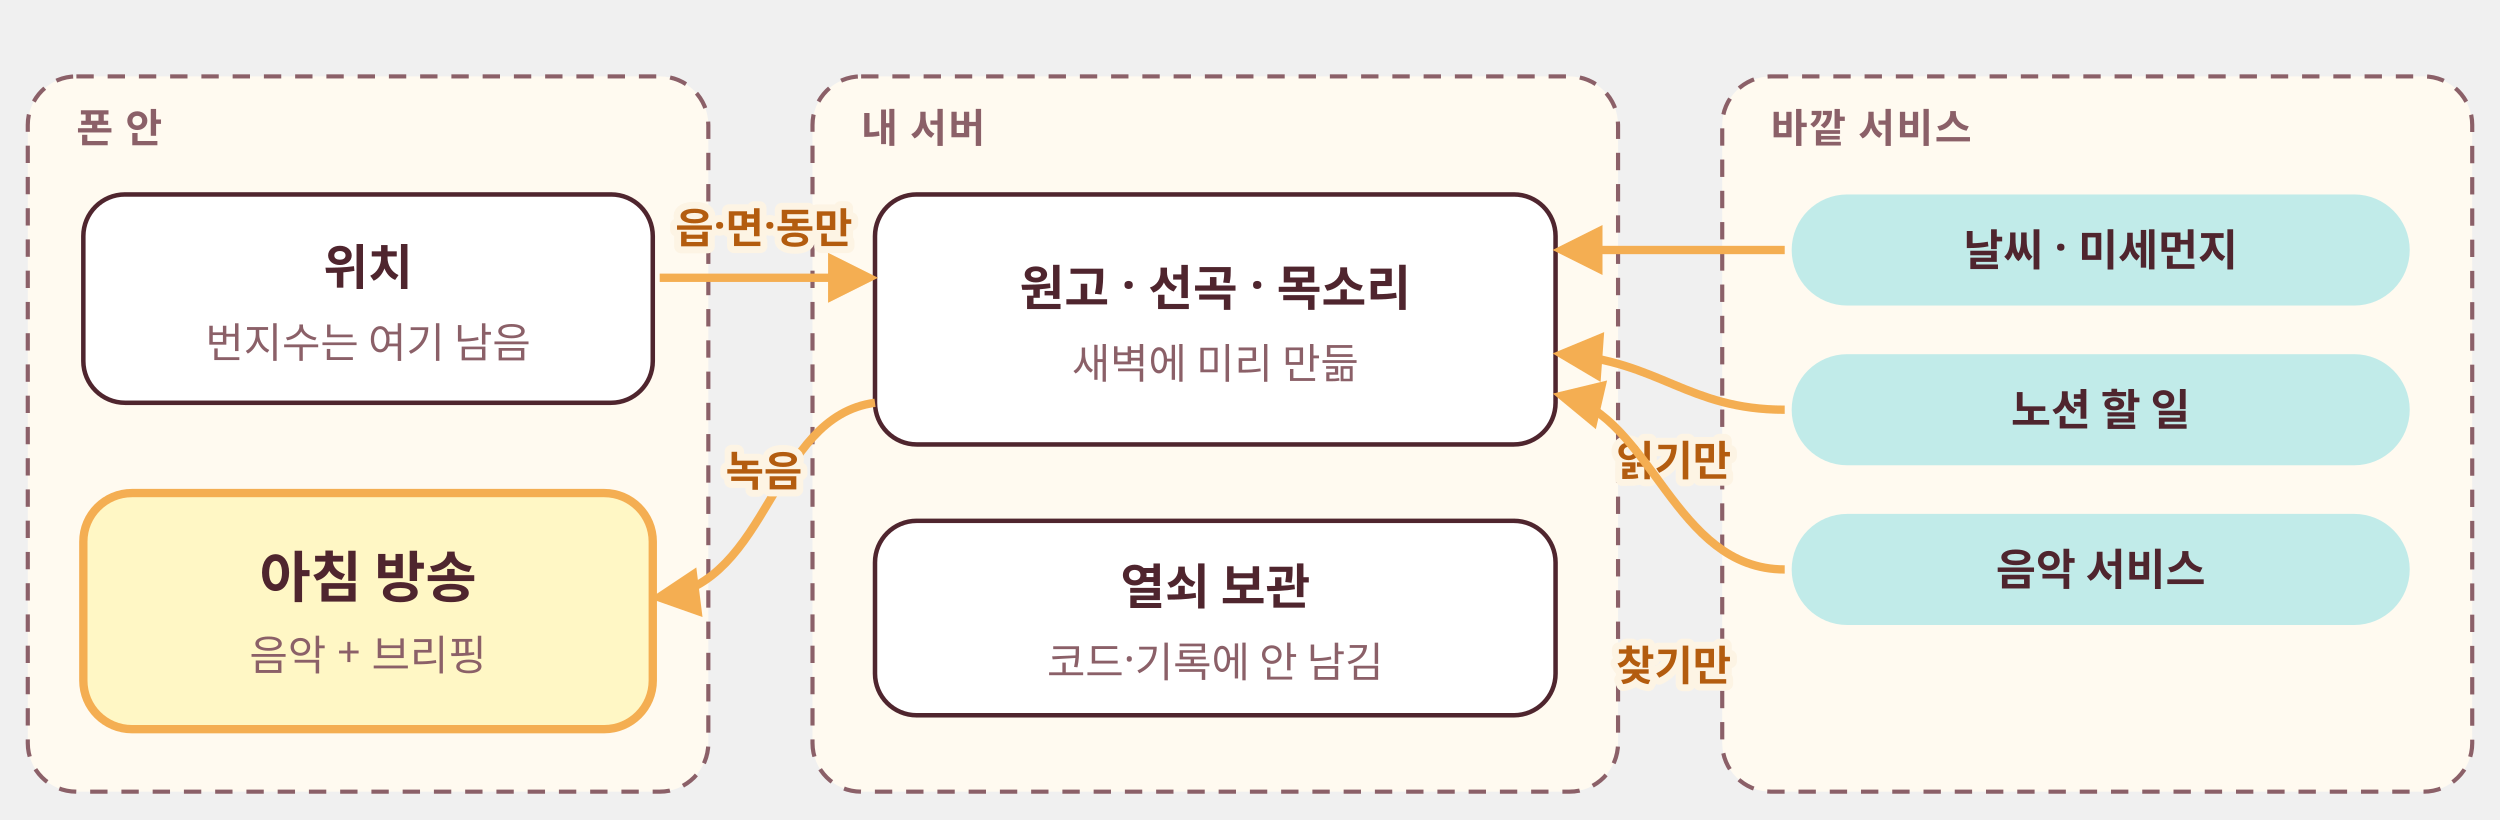
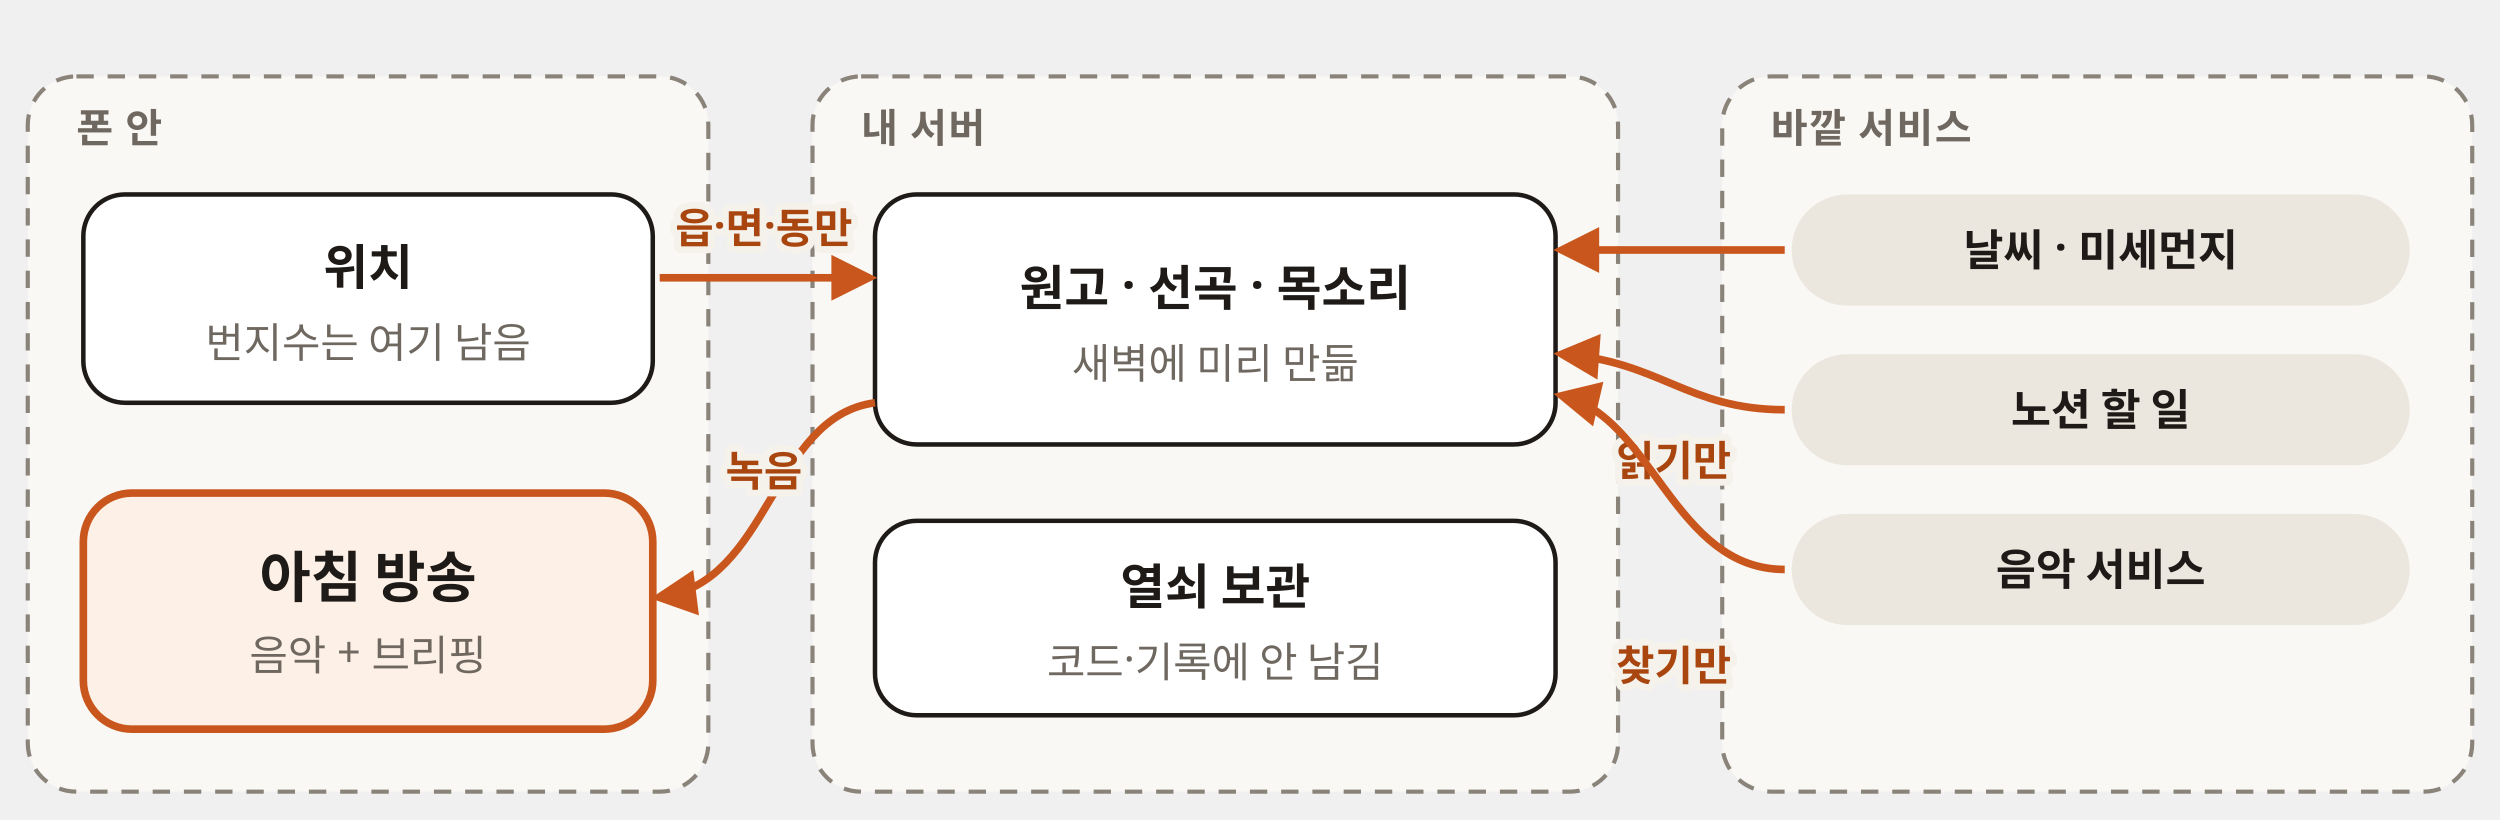
<svg xmlns="http://www.w3.org/2000/svg" viewBox="0 0 720 236" role="img" aria-label="폰은 위치를 읍·면·동까지만 잘라 서버로 보낸다. 서버는 날씨와 미세먼지를 받고, 노션 할 일은 읽기만, 음악 서비스에서는 곡을 찾기만 해서 원고·선곡·목소리를 만든다. 열쇠는 서버에만 있고, 폰은 녹음을 받아 튼다.">
  <style>
-     text { font-family: "Pretendard", "Apple SD Gothic Neo", "Malgun Gothic", sans-serif; }
-     .box  { fill: #ffffff; stroke: #4f252e; stroke-width: 1.3; }
-     .key  { fill: #fff7c5; stroke: #f4ae52; stroke-width: 2.4; }
-     .ghost { fill: none; stroke: #8b6068; stroke-width: 1.3; stroke-dasharray: 4 4; }
-     .chip { fill: #c1ebe9; }
-     .zone { fill: #fffaf0; stroke: #8b6068; stroke-width: 1.2; stroke-dasharray: 5 4; }
-     .ring { fill: none; stroke: #8b6068; stroke-width: 1; stroke-dasharray: 2 4; }
-     .ln   { stroke: #4f252e; stroke-width: 1.4; fill: none; }
-     .arw  { stroke: #f4ae52; stroke-width: 2.4; fill: none; }
-     .no   { stroke: #8b6068; stroke-width: 1.6; fill: none; stroke-dasharray: 4 4; }
-     .x    { stroke: #b35c0f; stroke-width: 2.4; stroke-linecap: round; }
-     .dot  { fill: #f4ae52; }
-     .node { fill: #4f252e; }
-     .t  { fill: #4f252e; font-size: 14px; font-weight: 700; }
-     .tb { fill: #4f252e; font-size: 16px; font-weight: 700; }
-     .s  { fill: #8b6068; font-size: 12px; }
-     .c  { fill: #4f252e; font-size: 12.5px; font-weight: 600; }
-     .zl { fill: #8b6068; font-size: 11.5px; font-weight: 700; letter-spacing: .04em; }
-     .rl { fill: #8b6068; font-size: 10.5px; }
-     .al { fill: #b35c0f; font-size: 12px; font-weight: 600;
-           paint-order: stroke; stroke: #fdf4e4; stroke-width: 4px; stroke-linejoin: round; }
+     text { font-family: "Pretendard Variable", "Pretendard", "Apple SD Gothic Neo", "Malgun Gothic", sans-serif; }
+     .box  { fill: #ffffff; stroke: #1d1a17; stroke-width: 1.3; }
+     .key  { fill: #fdf0e6; stroke: #c9561c; stroke-width: 2.2; }
+     .ghost { fill: none; stroke: #6f6860; stroke-width: 1.3; stroke-dasharray: 4 4; }
+     .chip { fill: #ebe6de; }
+     .zone { fill: #faf8f4; stroke: #8a837a; stroke-width: 1.2; stroke-dasharray: 5 4; }
+     .ring { fill: none; stroke: #8a837a; stroke-width: 1; stroke-dasharray: 2 4; }
+     .ln   { stroke: #1d1a17; stroke-width: 1.4; fill: none; }
+     .arw  { stroke: #c9561c; stroke-width: 2.2; fill: none; }
+     .no   { stroke: #8a837a; stroke-width: 1.6; fill: none; stroke-dasharray: 4 4; }
+     .x    { stroke: #a9460f; stroke-width: 2.4; stroke-linecap: round; }
+     .dot  { fill: #c9561c; }
+     .node { fill: #1d1a17; }
+     .t  { fill: #1d1a17; font-size: 14px; font-weight: 700; }
+     .tb { fill: #1d1a17; font-size: 16px; font-weight: 800; }
+     .s  { fill: #6f6860; font-size: 12px; }
+     .c  { fill: #1d1a17; font-size: 12.5px; font-weight: 600; }
+     .zl { fill: #6f6860; font-size: 11.5px; font-weight: 700; letter-spacing: .04em; }
+     .rl { fill: #6f6860; font-size: 10.5px; }
+     .al { fill: #a9460f; font-size: 12px; font-weight: 700;
+           paint-order: stroke; stroke: #f5f2ec; stroke-width: 4px; stroke-linejoin: round; }
    @media (prefers-color-scheme: dark) {
-       .box  { fill: #32191f; stroke: #f8ece1; }
-       .key  { fill: #4a3a1e; }
-       .ghost, .zone, .ring, .no { stroke: #c6a29e; }
-       .chip { fill: #1d5a5c; }
-       .zone { fill: #2f171c; }
-       .ln   { stroke: #f8ece1; }
-       .x    { stroke: #f4ae52; }
-       .node { fill: #f8ece1; }
-       .t, .tb, .c { fill: #f8ece1; }
-       .s, .zl, .rl { fill: #c6a29e; }
-       .al { fill: #f4ae52; stroke: #2c151a; }
+       .box  { fill: #262220; stroke: #f1ece6; }
+       .key  { fill: #3a2618; stroke: #f08a4b; }
+       .ghost, .zone, .ring, .no { stroke: #a79f95; }
+       .chip { fill: #2d2824; }
+       .zone { fill: #1f1b18; }
+       .ln   { stroke: #f1ece6; }
+       .arw  { stroke: #f08a4b; }
+       .dot  { fill: #f08a4b; }
+       .x    { stroke: #f39a62; }
+       .node { fill: #f1ece6; }
+       .t, .tb, .c { fill: #f1ece6; }
+       .s, .zl, .rl { fill: #a79f95; }
+       .al { fill: #f39a62; stroke: #221e1b; }
    }
  </style>
  <defs>
    <marker id="h" viewBox="0 0 10 10" refX="8" refY="5" markerWidth="6" markerHeight="6" orient="auto-start-reverse">
      <path d="M0 0 L10 5 L0 10 z" class="dot" />
    </marker>
  </defs>
  <rect x="8" y="22" width="196" height="206" rx="14" class="zone" />
  <text x="22" y="41" text-anchor="start" class="zl">폰 안</text>
  <rect x="234" y="22" width="232" height="206" rx="14" class="zone" />
  <text x="248" y="41" text-anchor="start" class="zl">내 서버</text>
  <rect x="496" y="22" width="216" height="206" rx="14" class="zone" />
  <text x="510" y="41" text-anchor="start" class="zl">바깥 서비스</text>
  <rect x="24" y="56" width="164" height="60" rx="12" class="box" />
  <text x="106" y="82" text-anchor="middle" class="t">위치</text>
  <text x="106" y="103" text-anchor="middle" class="s">번지수는 여기 남음</text>
  <rect x="24" y="142" width="164" height="68" rx="14" class="key" />
  <text x="106" y="172" text-anchor="middle" class="tb">아침 방송</text>
  <text x="106" y="193" text-anchor="middle" class="s">음악 + 브리핑</text>
  <rect x="252" y="56" width="196" height="72" rx="12" class="box" />
  <text x="350" y="88" text-anchor="middle" class="t">원고 · 선곡 · 목소리</text>
  <text x="350" y="109" text-anchor="middle" class="s">새벽에 미리 만듦</text>
  <rect x="252" y="150" width="196" height="56" rx="12" class="box" />
  <text x="350" y="174" text-anchor="middle" class="t">열쇠 보관</text>
  <text x="350" y="195" text-anchor="middle" class="s">코드·기록에 안 남김</text>
  <rect x="516" y="56" width="178" height="32" rx="16" class="chip" />
  <text x="605" y="76.5" text-anchor="middle" class="c">날씨 · 미세먼지</text>
  <rect x="516" y="102" width="178" height="32" rx="16" class="chip" />
  <text x="605" y="122.5" text-anchor="middle" class="c">노션 할 일</text>
  <rect x="516" y="148" width="178" height="32" rx="16" class="chip" />
  <text x="605" y="168.5" text-anchor="middle" class="c">음악 서비스</text>
  <path d="M190 80 H250" class="arw" marker-end="url(#h)" />
  <text x="220" y="70" text-anchor="middle" class="al">읍·면·동만</text>
  <path d="M252 116 C 222 120, 222 168, 190 172" class="arw" marker-end="url(#h)" />
  <text x="220" y="140" text-anchor="middle" class="al">녹음</text>
  <path d="M514 72 H450" class="arw" marker-end="url(#h)" />
  <path d="M514 118 C 486 118, 478 104, 450 102" class="arw" marker-end="url(#h)" />
  <text x="482" y="137" text-anchor="middle" class="al">읽기만</text>
  <path d="M514 164 C 482 164, 476 120, 450 114" class="arw" marker-end="url(#h)" />
  <text x="482" y="196" text-anchor="middle" class="al">찾기만</text>
</svg>
